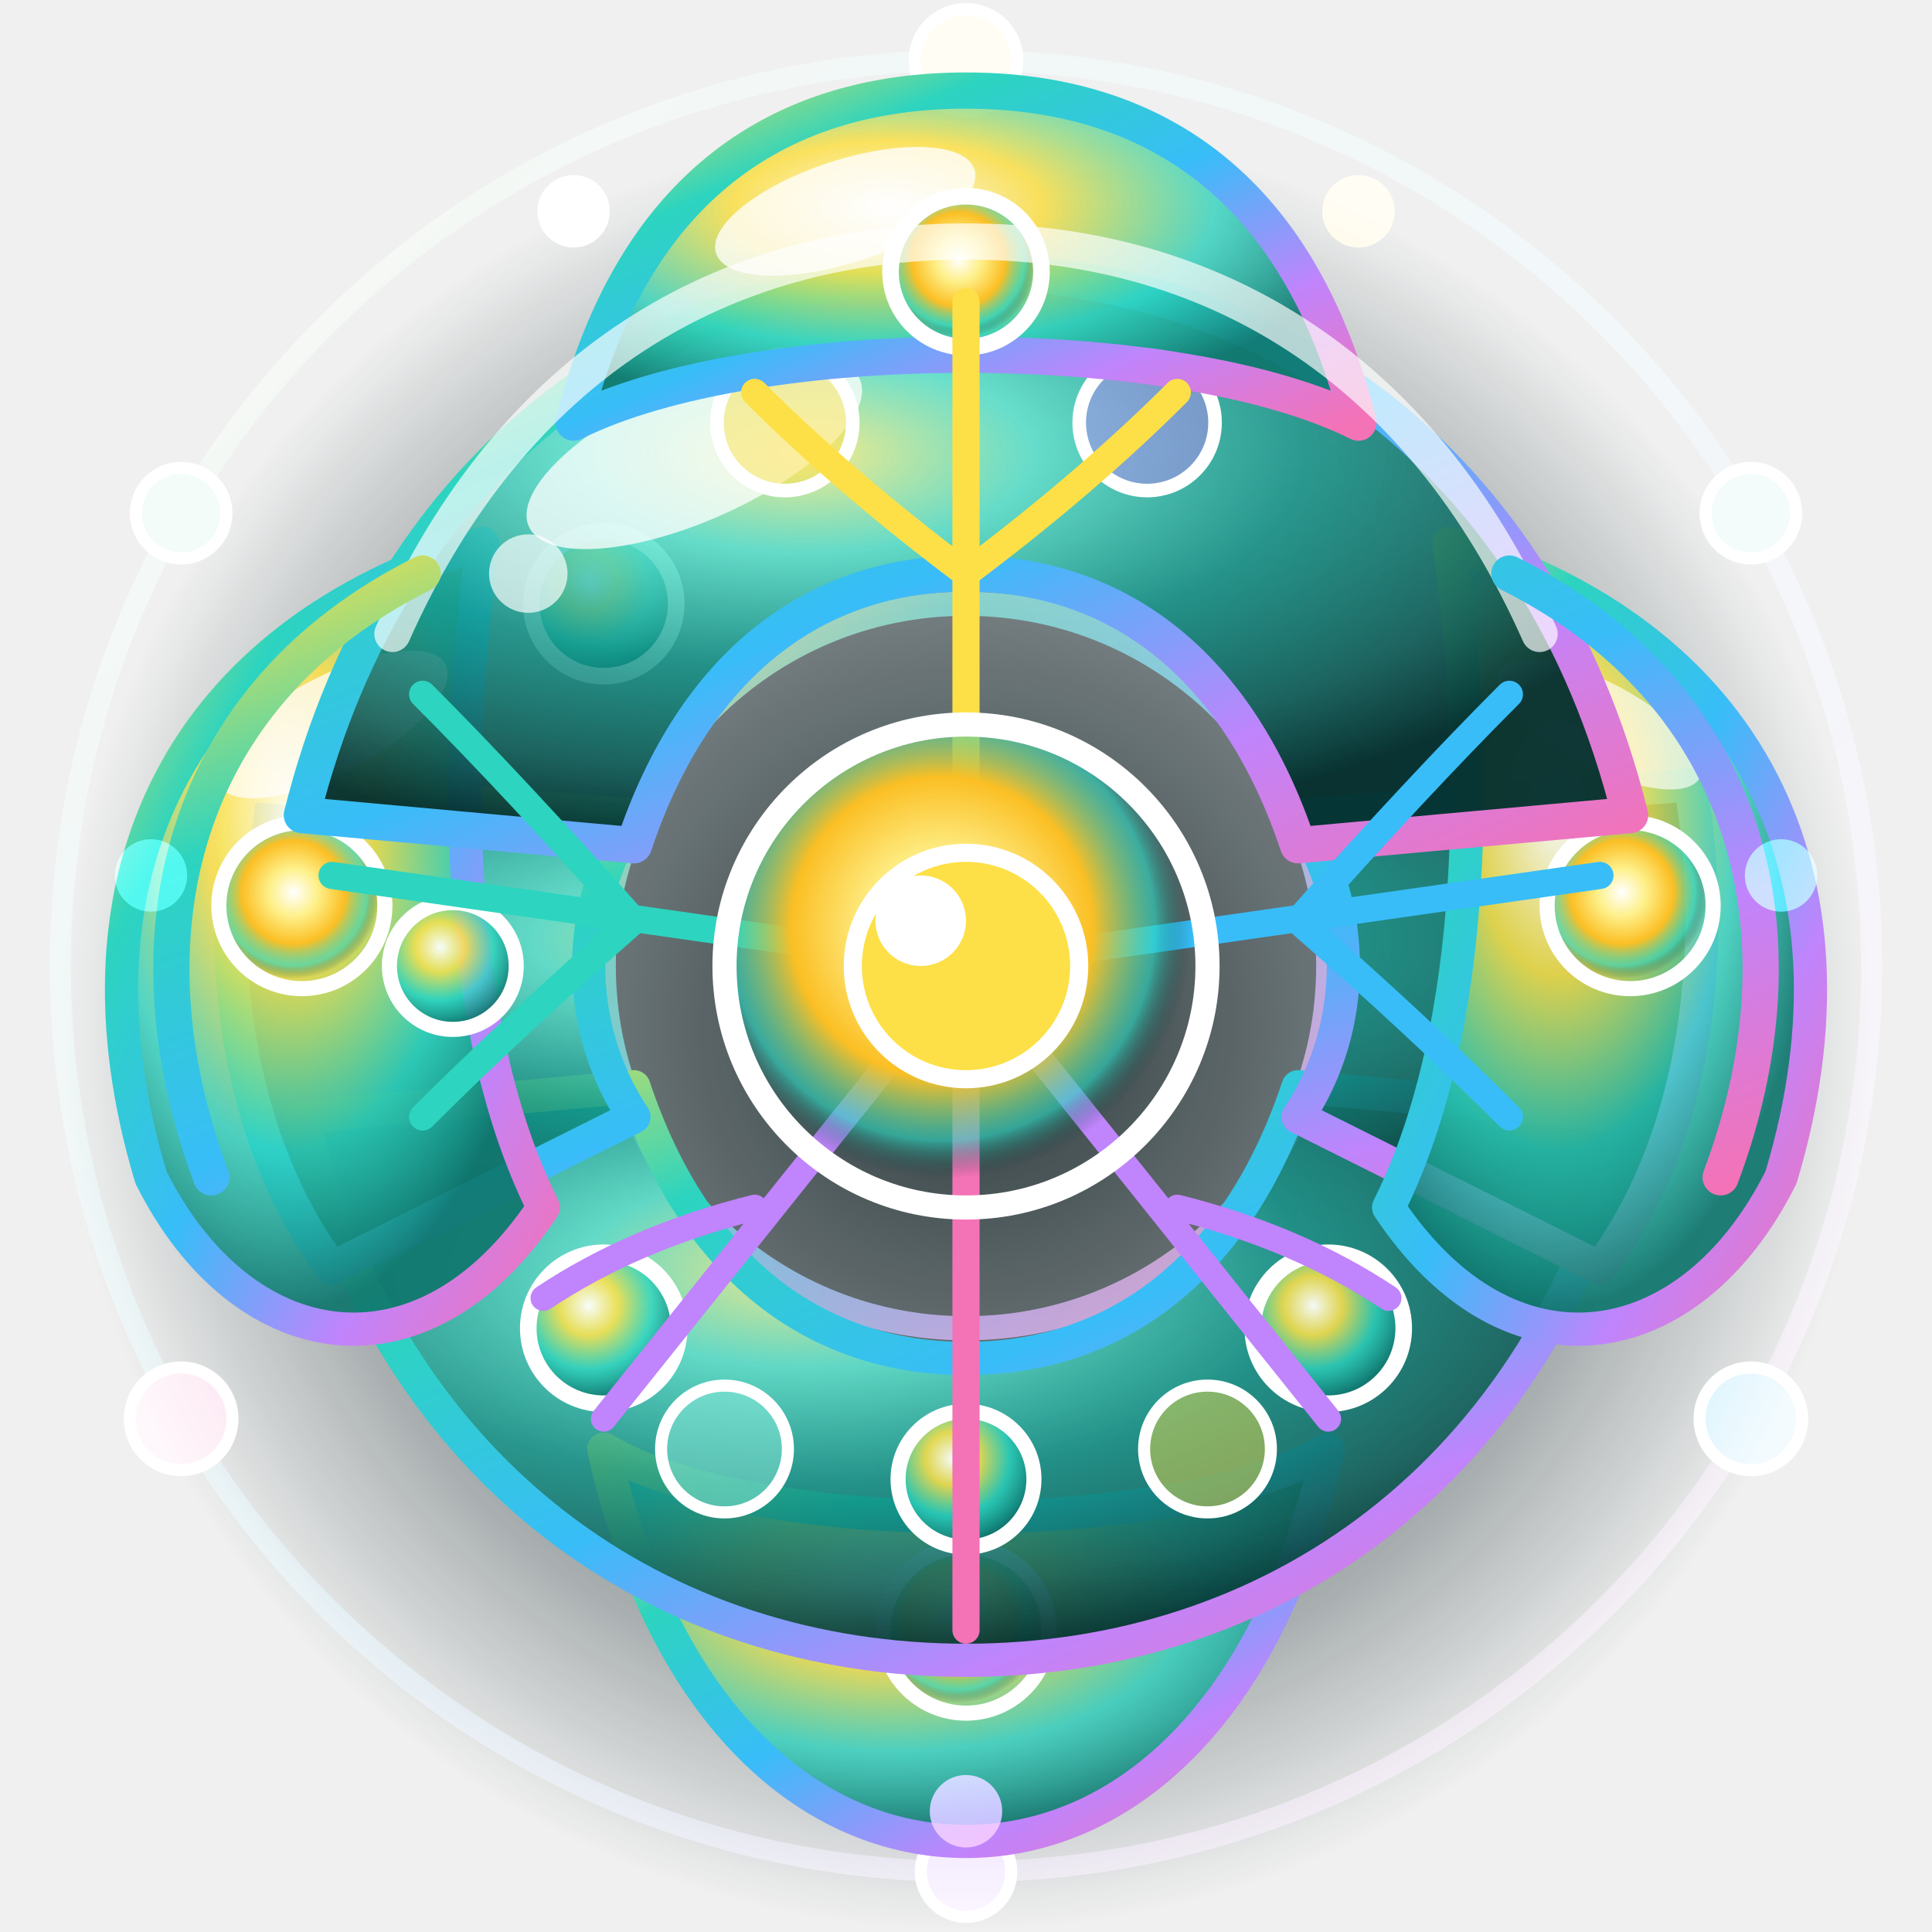
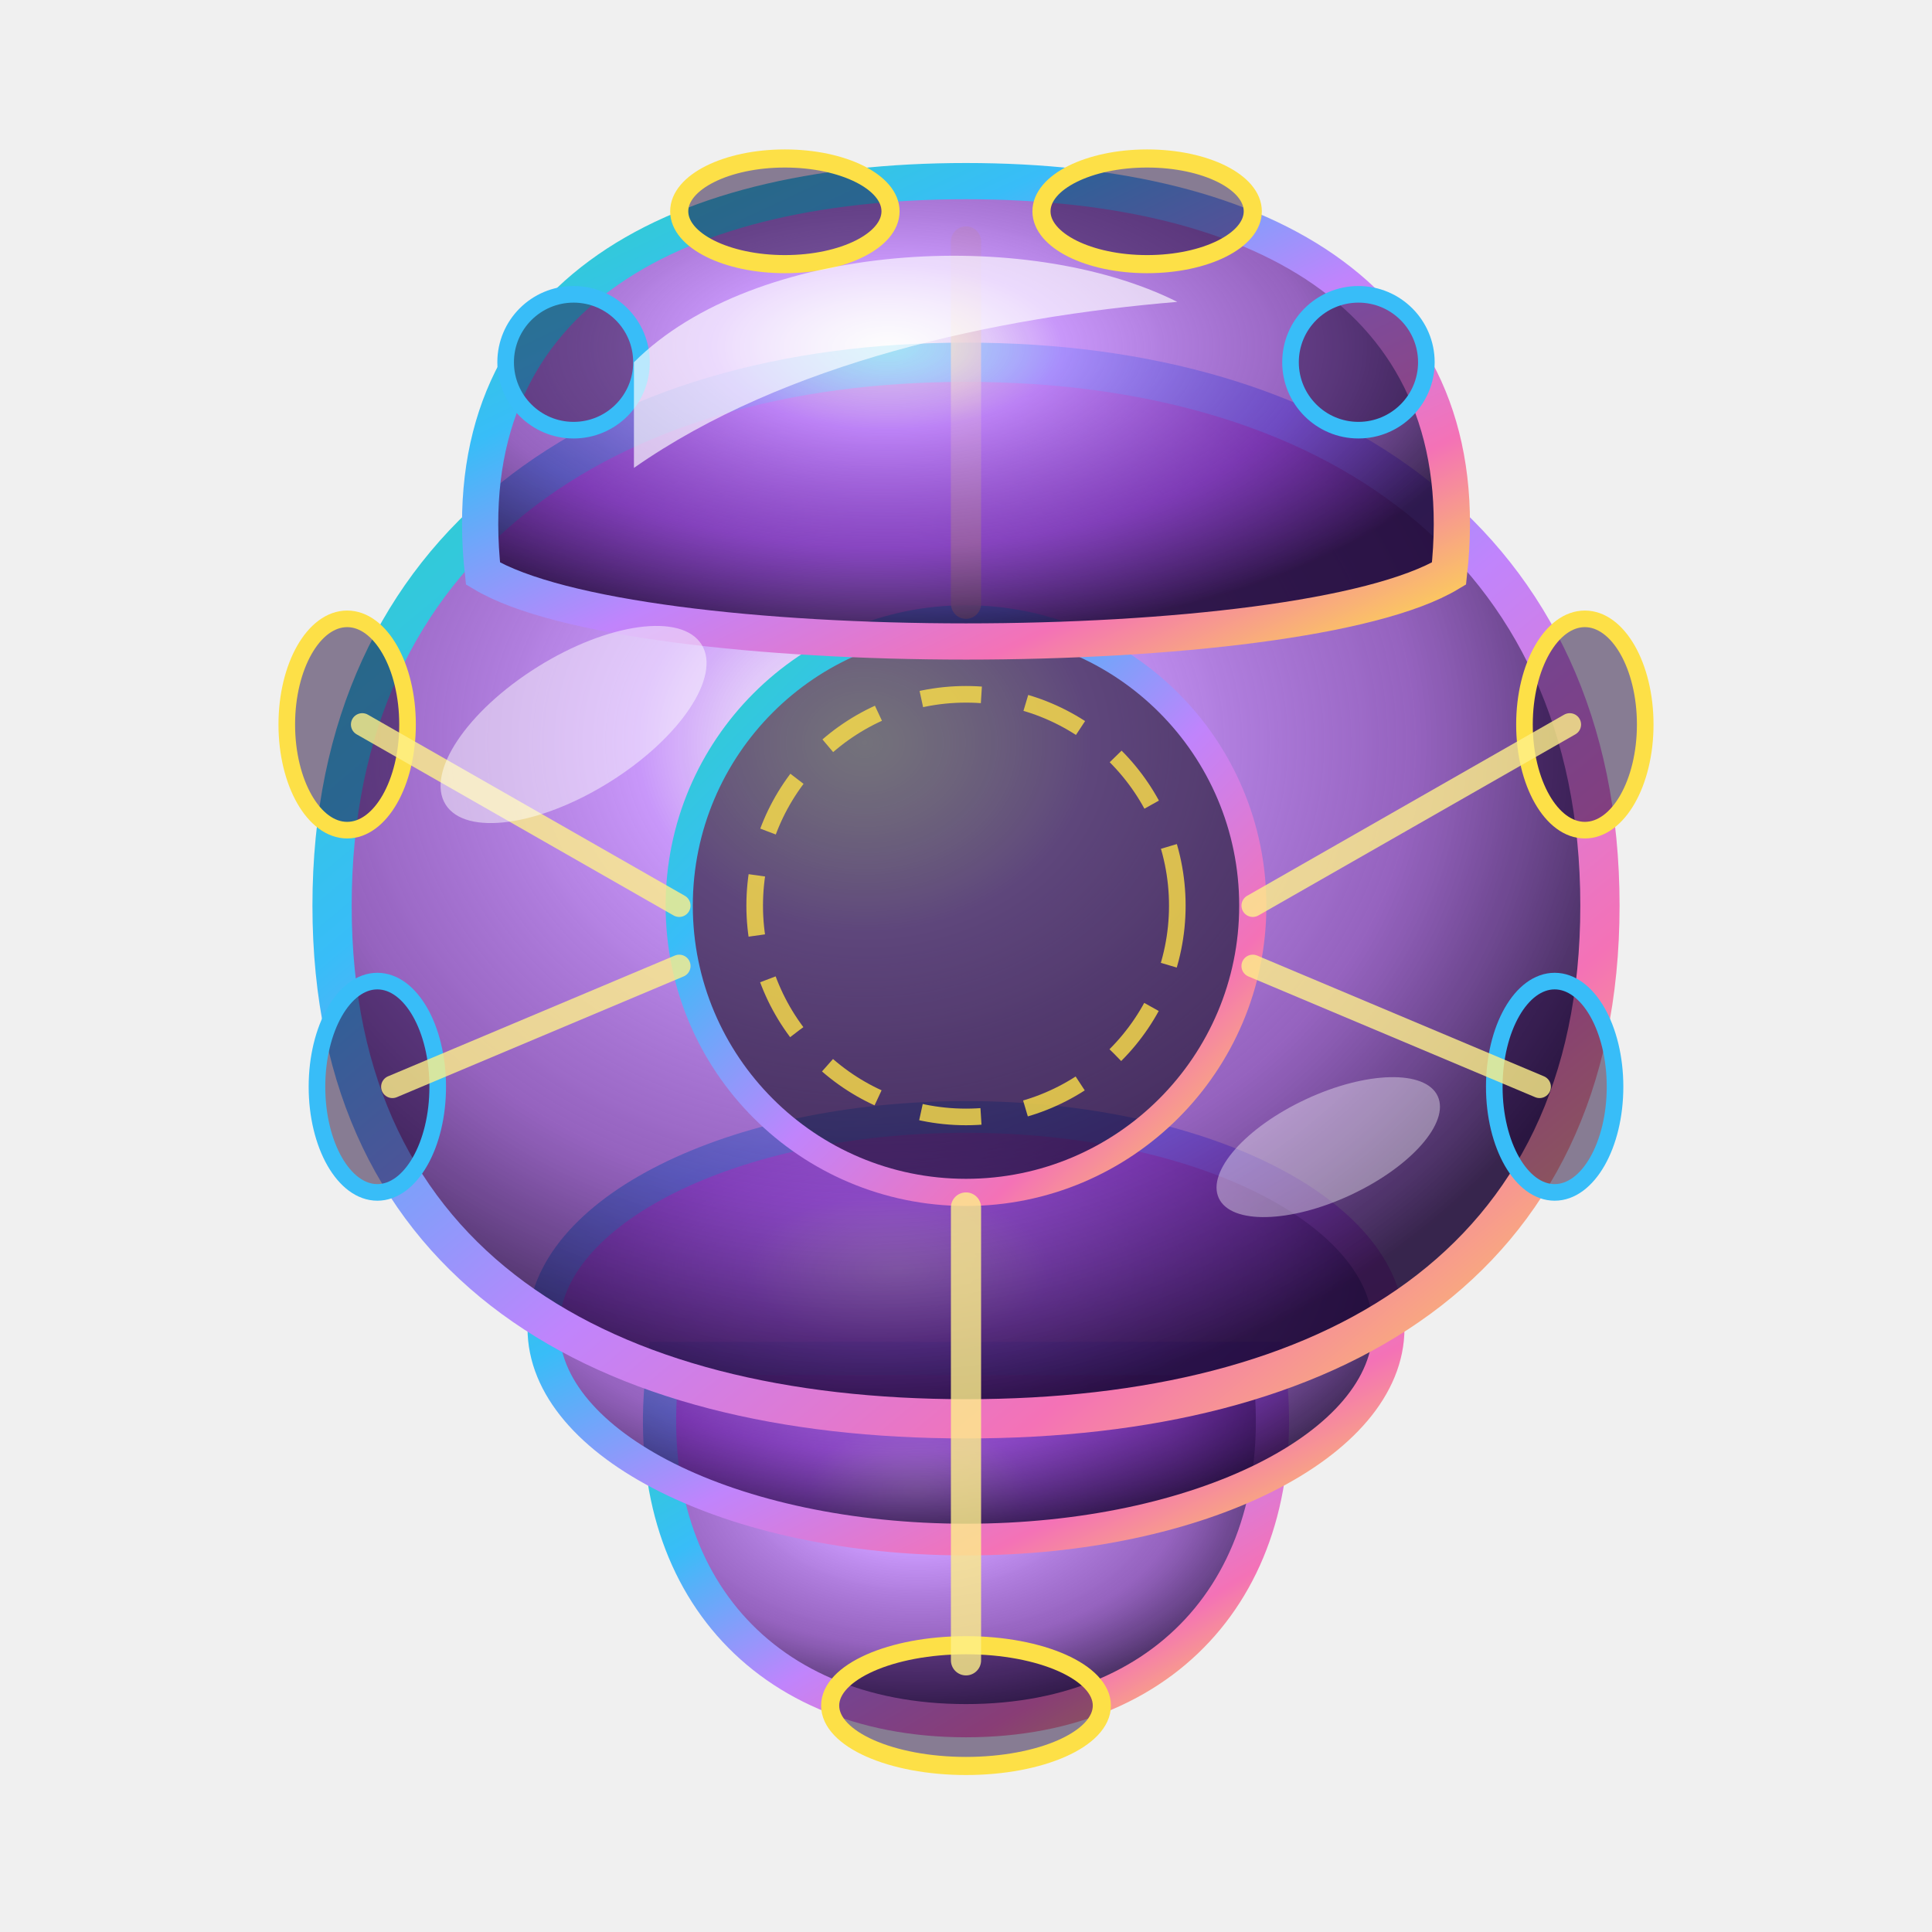
- <svg xmlns="http://www.w3.org/2000/svg" viewBox="0 0 128 128" fill="none" data-rig-id="torso-t4-titan-rig" data-root-anchor="64,64" data-has-aura="true">
+ <svg xmlns="http://www.w3.org/2000/svg" viewBox="0 0 128 128" width="100%" height="100%" data-rig-id="torso-t4-titan-rig">
  <defs>
-     <radialGradient id="t4-shadow" cx="50%" cy="50%" r="50%">
-       <stop offset="0%" stop-color="#021317" stop-opacity="0.82" />
-       <stop offset="68%" stop-color="#03181c" stop-opacity="0.38" />
-       <stop offset="100%" stop-color="#03181c" stop-opacity="0" />
+     <radialGradient id="t4-jelly" cx="42%" cy="36%" r="64%">
+       <stop offset="0%" stop-color="#ffffff" stop-opacity="0.54" />
+       <stop offset="28%" stop-color="#c084fc" stop-opacity="0.82" />
+       <stop offset="68%" stop-color="#6b21a8" stop-opacity="0.68" />
+       <stop offset="100%" stop-color="#1e0936" stop-opacity="0.88" />
    </radialGradient>
-     <radialGradient id="t4-ring-sss" cx="38%" cy="32%" r="68%">
-       <stop offset="0%" stop-color="#fef08a" stop-opacity="0.94" />
-       <stop offset="25%" stop-color="#5eead4" stop-opacity="0.84" />
-       <stop offset="55%" stop-color="#0d9488" stop-opacity="0.80" />
-       <stop offset="82%" stop-color="#115e59" stop-opacity="0.90" />
-       <stop offset="100%" stop-color="#042f2e" stop-opacity="0.96" />
+     <radialGradient id="t4-core" cx="45%" cy="40%" r="55%">
+       <stop offset="0%" stop-color="#ffffff" stop-opacity="0.96" />
+       <stop offset="38%" stop-color="#fde047" stop-opacity="0.92" />
+       <stop offset="78%" stop-color="#c084fc" stop-opacity="0.65" />
+       <stop offset="100%" stop-color="#6b21a8" stop-opacity="0.0" />
    </radialGradient>
-     <radialGradient id="t4-pod-sss" cx="40%" cy="35%" r="62%">
-       <stop offset="0%" stop-color="#ffffff" stop-opacity="0.95" />
-       <stop offset="32%" stop-color="#fde047" stop-opacity="0.86" />
-       <stop offset="68%" stop-color="#2dd4bf" stop-opacity="0.78" />
-       <stop offset="100%" stop-color="#0f766e" stop-opacity="0.92" />
-     </radialGradient>
-     <linearGradient id="t4-ctenophore-irid" x1="0%" y1="0%" x2="100%" y2="100%">
-       <stop offset="0%" stop-color="#fde047" />
-       <stop offset="24%" stop-color="#2dd4bf" />
-       <stop offset="50%" stop-color="#38bdf8" />
-       <stop offset="76%" stop-color="#c084fc" />
-       <stop offset="100%" stop-color="#f472b6" />
+     <linearGradient id="t4-irid" x1="0%" y1="0%" x2="100%" y2="100%">
+       <stop offset="0%" stop-color="#2dd4bf" />
+       <stop offset="28%" stop-color="#38bdf8" />
+       <stop offset="55%" stop-color="#c084fc" />
+       <stop offset="78%" stop-color="#f472b6" />
+       <stop offset="100%" stop-color="#fde047" />
    </linearGradient>
-     <radialGradient id="t4-star-core" cx="45%" cy="42%" r="52%">
-       <stop offset="0%" stop-color="#ffffff" />
-       <stop offset="28%" stop-color="#fef08a" />
-       <stop offset="60%" stop-color="#fbbf24" />
-       <stop offset="85%" stop-color="#2dd4bf" stop-opacity="0.65" />
-       <stop offset="100%" stop-color="#042f2e" stop-opacity="0" />
-     </radialGradient>
+     <linearGradient id="t4-stem" x1="50%" y1="0%" x2="50%" y2="100%">
+       <stop offset="0%" stop-color="#fde047" stop-opacity="0.92" />
+       <stop offset="55%" stop-color="#c084fc" stop-opacity="0.78" />
+       <stop offset="100%" stop-color="#6b21a8" stop-opacity="0.42" />
+     </linearGradient>
  </defs>
-   <g id="part-shadow-cast" data-pivot="64,68" data-parent="root" data-z-index="1" data-blend="multiply" style="mix-blend-mode: multiply">
-     <ellipse cx="64" cy="68" rx="60" ry="60" fill="url(#t4-shadow)" />
+   <g id="part-shadow-cast" />
+   <g id="part-aura-ring-outer" />
+   <g id="part-aura-ring-inner" />
+   <g id="part-torso-tail">
+     <path d="M 44 90 C 42 104, 50 114, 64 114 C 78 114, 86 104, 84 90 Z" fill="url(#t4-jelly)" stroke="url(#t4-irid)" stroke-width="2.2" />
+     <ellipse cx="64" cy="113" rx="9" ry="4" fill="#1e0936" fill-opacity="0.5" stroke="#fde047" stroke-width="1.2" />
  </g>
-   <g id="part-aura-ring-outer" data-pivot="64,64" data-parent="root" data-z-index="4" data-blend="screen" data-motion="spin-cw" style="mix-blend-mode: screen">
-     <circle cx="64" cy="64" r="60" stroke="url(#t4-ctenophore-irid)" stroke-width="1.4" stroke-opacity="0.62" />
-     <circle cx="64" cy="4" r="3.4" fill="#fde047" stroke="#ffffff" stroke-width="0.8" />
-     <circle cx="116" cy="34" r="3.0" fill="#2dd4bf" stroke="#ffffff" stroke-width="0.8" />
-     <circle cx="116" cy="94" r="3.4" fill="#38bdf8" stroke="#ffffff" stroke-width="0.8" />
-     <circle cx="64" cy="124" r="3.0" fill="#c084fc" stroke="#ffffff" stroke-width="0.8" />
-     <circle cx="12" cy="94" r="3.4" fill="#f472b6" stroke="#ffffff" stroke-width="0.8" />
-     <circle cx="12" cy="34" r="3.0" fill="#34d399" stroke="#ffffff" stroke-width="0.8" />
+   <g id="part-torso-thorax-4">
+     <ellipse cx="64" cy="88" rx="28" ry="14" fill="url(#t4-jelly)" stroke="url(#t4-irid)" stroke-width="2.1" />
  </g>
-   <g id="part-aura-ring-inner" data-pivot="64,64" data-parent="root" data-z-index="5" data-blend="screen" data-motion="spin-ccw" style="mix-blend-mode: screen">
-     <circle cx="64" cy="64" r="24" stroke="url(#t4-ctenophore-irid)" stroke-width="1.6" stroke-opacity="0.78" />
+   <g id="part-aux-stabilizer-1" />
+   <g id="part-aux-stabilizer-2" />
+   <g id="part-aux-stabilizer-3" />
+   <g id="part-torso-thorax-3">
+     <path d="M 22 60 C 22 36, 40 24, 64 24 C 88 24, 106 36, 106 60 C 106 84, 88 94, 64 94 C 40 94, 22 84, 22 60 Z" fill="url(#t4-jelly)" stroke="url(#t4-irid)" stroke-width="2.6" />
+     <circle cx="64" cy="60" r="19" fill="#090414" fill-opacity="0.55" stroke="url(#t4-irid)" stroke-width="1.8" />
+     <circle cx="64" cy="60" r="14" fill="none" stroke="#fde047" stroke-width="1.1" stroke-dasharray="4 3" opacity="0.8" />
  </g>
-   <g id="part-torso-tail" data-pivot="64,104" data-parent="part-torso-thorax-4" data-z-index="10" data-blend="normal" data-motion="wave-tail">
-     <path d="M40 96 C44 114 54 122 64 122 C74 122 84 114 88 96 C78 102 50 102 40 96 Z" fill="url(#t4-pod-sss)" stroke="url(#t4-ctenophore-irid)" stroke-width="2.2" stroke-linejoin="round" />
-     <circle cx="64" cy="108" r="5.5" fill="url(#t4-star-core)" stroke="#ffffff" stroke-width="1.0" />
+   <g id="part-flank-R" />
+   <g id="part-flank-L" />
+   <g id="part-aux-stabilizer-4" />
+   <g id="part-aux-stabilizer-5" />
+   <g id="part-torso-thorax-2">
+     <ellipse cx="23" cy="48" rx="4" ry="7" fill="#1e0936" fill-opacity="0.5" stroke="#fde047" stroke-width="1.1" />
+     <ellipse cx="105" cy="48" rx="4" ry="7" fill="#1e0936" fill-opacity="0.5" stroke="#fde047" stroke-width="1.1" />
+     <ellipse cx="25" cy="72" rx="4" ry="7" fill="#1e0936" fill-opacity="0.5" stroke="#38bdf8" stroke-width="1.1" />
+     <ellipse cx="103" cy="72" rx="4" ry="7" fill="#1e0936" fill-opacity="0.5" stroke="#38bdf8" stroke-width="1.1" />
  </g>
-   <g id="part-torso-thorax-4" data-pivot="64,88" data-parent="part-torso-thorax-3" data-z-index="14" data-blend="normal" data-motion="wave-spine-4">
-     <path d="M20 74 C26 98 44 110 64 110 C84 110 102 98 108 74 L86 72 C82 84 74 90 64 90 C54 90 46 84 42 72 Z" fill="url(#t4-ring-sss)" stroke="url(#t4-ctenophore-irid)" stroke-width="2.2" stroke-linejoin="round" />
-     <circle cx="48" cy="96" r="4.2" fill="#99f6e4" fill-opacity="0.45" stroke="#ffffff" stroke-width="0.8" />
-     <circle cx="80" cy="96" r="4.2" fill="#fde047" fill-opacity="0.45" stroke="#ffffff" stroke-width="0.8" />
+   <g id="part-torso-thorax-1">
+     <g fill="none" stroke="#fef08a" stroke-linecap="round" opacity="0.8">
+       <path d="M 64 16 L 64 40 M 64 80 L 64 110" stroke-width="2" />
+       <path d="M 45 60 L 24 48 M 83 60 L 104 48" stroke-width="1.5" />
+       <path d="M 45 64 L 26 72 M 83 64 L 102 72" stroke-width="1.5" />
+     </g>
  </g>
-   <g id="part-aux-stabilizer-1" data-pivot="84,84" data-parent="root" data-z-index="17" data-blend="normal">
-     <circle cx="88" cy="88" r="5.0" fill="url(#t4-pod-sss)" stroke="#ffffff" stroke-width="1.1" />
+   <g id="part-torso-head">
+     <path d="M 32 38 C 30 20, 44 12, 64 12 C 84 12, 98 20, 96 38 C 86 44, 42 44, 32 38 Z" fill="url(#t4-jelly)" stroke="url(#t4-irid)" stroke-width="2.4" />
+     <ellipse cx="52" cy="14" rx="7" ry="3.5" fill="#1e0936" fill-opacity="0.5" stroke="#fde047" stroke-width="1.2" />
+     <ellipse cx="76" cy="14" rx="7" ry="3.5" fill="#1e0936" fill-opacity="0.5" stroke="#fde047" stroke-width="1.2" />
+     <circle cx="38" cy="24" r="4.5" fill="#1e0936" fill-opacity="0.45" stroke="#38bdf8" stroke-width="1.1" />
+     <circle cx="90" cy="24" r="4.5" fill="#1e0936" fill-opacity="0.45" stroke="#38bdf8" stroke-width="1.1" />
  </g>
-   <g id="part-aux-stabilizer-2" data-pivot="64,94" data-parent="root" data-z-index="18" data-blend="normal">
-     <circle cx="64" cy="98" r="4.5" fill="url(#t4-pod-sss)" stroke="#ffffff" stroke-width="1.0" />
+   <g id="part-neural-core" />
+   <g id="part-light-rim-torso">
+     <path d="M 42 24 C 50 16, 68 15, 78 20 C 66 21, 52 24, 42 31 Z" fill="#ffffff" opacity="0.65" />
+     <ellipse cx="38" cy="48" rx="10" ry="4.5" transform="rotate(-32 38 48)" fill="#ffffff" opacity="0.48" />
+     <ellipse cx="88" cy="76" rx="8" ry="3.5" transform="rotate(-25 88 76)" fill="#ffffff" opacity="0.38" />
  </g>
-   <g id="part-aux-stabilizer-3" data-pivot="44,84" data-parent="root" data-z-index="19" data-blend="normal">
-     <circle cx="40" cy="88" r="5.0" fill="url(#t4-pod-sss)" stroke="#ffffff" stroke-width="1.1" />
-   </g>
-   <g id="part-torso-thorax-3" data-pivot="64,64" data-parent="part-torso-thorax-2" data-z-index="18" data-blend="normal" data-motion="wave-spine-3">
-     <path d="M16 52 C14 64 16 76 22 84 L42 74 C38 68 38 60 42 54 Z M112 52 C114 64 112 76 106 84 L86 74 C90 68 90 60 86 54 Z" fill="url(#t4-ring-sss)" stroke="url(#t4-ctenophore-irid)" stroke-width="2.2" stroke-linejoin="round" />
-   </g>
-   <g id="part-flank-R" data-pivot="106,58" data-parent="part-torso-thorax-1" data-z-index="20" data-blend="normal" data-motion="rotate-sym-right">
-     <path d="M96 36 C116 42 124 58 118 78 C112 90 100 92 92 80 C98 68 98 50 96 36 Z" fill="url(#t4-pod-sss)" stroke="url(#t4-ctenophore-irid)" stroke-width="2.2" stroke-linejoin="round" />
-     <circle cx="108" cy="60" r="5.5" fill="url(#t4-star-core)" stroke="#ffffff" stroke-width="1.0" />
-     <ellipse cx="106" cy="48" rx="7.5" ry="2.8" transform="rotate(28 106 48)" fill="#ffffff" fill-opacity="0.65" />
-   </g>
-   <g id="part-flank-L" data-pivot="22,58" data-parent="part-torso-thorax-1" data-z-index="20" data-blend="normal" data-motion="rotate-sym-left">
-     <path d="M32 36 C12 42 4 58 10 78 C16 90 28 92 36 80 C30 68 30 50 32 36 Z" fill="url(#t4-pod-sss)" stroke="url(#t4-ctenophore-irid)" stroke-width="2.2" stroke-linejoin="round" />
-     <circle cx="20" cy="60" r="5.5" fill="url(#t4-star-core)" stroke="#ffffff" stroke-width="1.0" />
-     <ellipse cx="22" cy="48" rx="8.5" ry="3.2" transform="rotate(-28 22 48)" fill="#ffffff" fill-opacity="0.72" />
-   </g>
-   <g id="part-aux-stabilizer-4" data-pivot="36,64" data-parent="root" data-z-index="20" data-blend="normal">
-     <circle cx="30" cy="64" r="4.2" fill="url(#t4-pod-sss)" stroke="#ffffff" stroke-width="1.0" />
-   </g>
-   <g id="part-aux-stabilizer-5" data-pivot="44,44" data-parent="root" data-z-index="21" data-blend="normal">
-     <circle cx="40" cy="40" r="4.8" fill="url(#t4-pod-sss)" stroke="#ffffff" stroke-width="1.1" />
-   </g>
-   <g id="part-torso-thorax-2" data-pivot="64,46" data-parent="part-torso-thorax-1" data-z-index="24" data-blend="normal" data-motion="wave-spine-2">
-     <path d="M20 54 C26 30 44 18 64 18 C84 18 102 30 108 54 L86 56 C82 44 74 38 64 38 C54 38 46 44 42 56 Z" fill="url(#t4-ring-sss)" stroke="url(#t4-ctenophore-irid)" stroke-width="2.4" stroke-linejoin="round" />
-     <ellipse cx="46" cy="30" rx="12" ry="4.5" transform="rotate(-24 46 30)" fill="#ffffff" fill-opacity="0.76" />
-     <circle cx="35" cy="38" r="2.6" fill="#ffffff" fill-opacity="0.68" />
-   </g>
-   <g id="part-torso-thorax-1" data-pivot="64,34" data-parent="root" data-z-index="28" data-blend="normal" data-motion="wave-spine-1">
-     <circle cx="52" cy="28" r="4.5" fill="#fde047" fill-opacity="0.45" stroke="#ffffff" stroke-width="0.9" />
-     <circle cx="76" cy="28" r="4.5" fill="#c084fc" fill-opacity="0.45" stroke="#ffffff" stroke-width="0.9" />
-   </g>
-   <g id="part-torso-head" data-pivot="64,20" data-parent="part-torso-thorax-1" data-z-index="32" data-blend="normal" data-motion="nod-head">
-     <path d="M38 28 C42 12 52 6 64 6 C76 6 86 12 90 28 C78 22 50 22 38 28 Z" fill="url(#t4-pod-sss)" stroke="url(#t4-ctenophore-irid)" stroke-width="2.4" stroke-linejoin="round" />
-     <ellipse cx="56" cy="14" rx="9" ry="3.4" transform="rotate(-18 56 14)" fill="#ffffff" fill-opacity="0.78" />
-     <circle cx="64" cy="18" r="5.0" fill="url(#t4-star-core)" stroke="#ffffff" stroke-width="1.1" />
-   </g>
-   <g id="part-neural-core" data-pivot="64,64" data-parent="part-torso-thorax-2" data-z-index="36" data-blend="normal" data-motion="pulse-core">
-     <path d="M64 64 L64 20 M64 38 Q56 32 50 26 M64 38 Q72 32 78 26" stroke="#fde047" stroke-width="1.8" stroke-linecap="round" />
-     <path d="M64 64 L22 58 M42 61 Q34 52 28 46 M42 61 Q34 68 28 74" stroke="#2dd4bf" stroke-width="1.8" stroke-linecap="round" />
-     <path d="M64 64 L106 58 M86 61 Q94 52 100 46 M86 61 Q94 68 100 74" stroke="#38bdf8" stroke-width="1.8" stroke-linecap="round" />
-     <path d="M64 64 L40 94 M50 80 Q42 82 36 86 M64 64 L88 94 M78 80 Q86 82 92 86" stroke="#c084fc" stroke-width="1.7" stroke-linecap="round" />
-     <path d="M64 64 L64 108" stroke="#f472b6" stroke-width="1.8" stroke-linecap="round" />
-     <circle cx="64" cy="64" r="16" fill="url(#t4-star-core)" stroke="#ffffff" stroke-width="1.6" />
-     <circle cx="64" cy="64" r="7.5" fill="#fde047" stroke="#ffffff" stroke-width="1.2" />
-     <circle cx="61" cy="61" r="3.0" fill="#ffffff" />
-   </g>
-   <g id="part-light-rim-torso" data-pivot="64,64" data-parent="part-torso-thorax-1" data-z-index="45" data-blend="plus-lighter" style="mix-blend-mode: plus-lighter">
-     <path d="M26 42 C34 24 48 16 64 16 C80 16 94 24 102 42" stroke="#ffffff" stroke-width="2.4" stroke-linecap="round" stroke-opacity="0.68" />
-   </g>
-   <g id="part-light-rim-flank" data-pivot="64,58" data-parent="part-torso-thorax-1" data-z-index="45" data-blend="plus-lighter" style="mix-blend-mode: plus-lighter">
-     <path d="M28 38 C12 46 8 62 14 78 M100 38 C116 46 120 62 114 78" stroke="url(#t4-ctenophore-irid)" stroke-width="2.4" stroke-linecap="round" />
-   </g>
-   <g id="part-aura-corona-top" data-pivot="64,64" data-parent="root" data-z-index="65" data-blend="screen" data-motion="pulse-breathe" style="mix-blend-mode: screen">
-     <circle cx="38" cy="14" r="2.4" fill="#ffffff" />
-     <circle cx="90" cy="14" r="2.4" fill="#fde047" />
-     <circle cx="10" cy="58" r="2.4" fill="#2dd4bf" />
-     <circle cx="118" cy="58" r="2.4" fill="#38bdf8" />
-     <circle cx="64" cy="120" r="2.4" fill="#c084fc" />
-   </g>
+   <g id="part-light-rim-flank" />
+   <g id="part-aura-corona-top" />
</svg>
